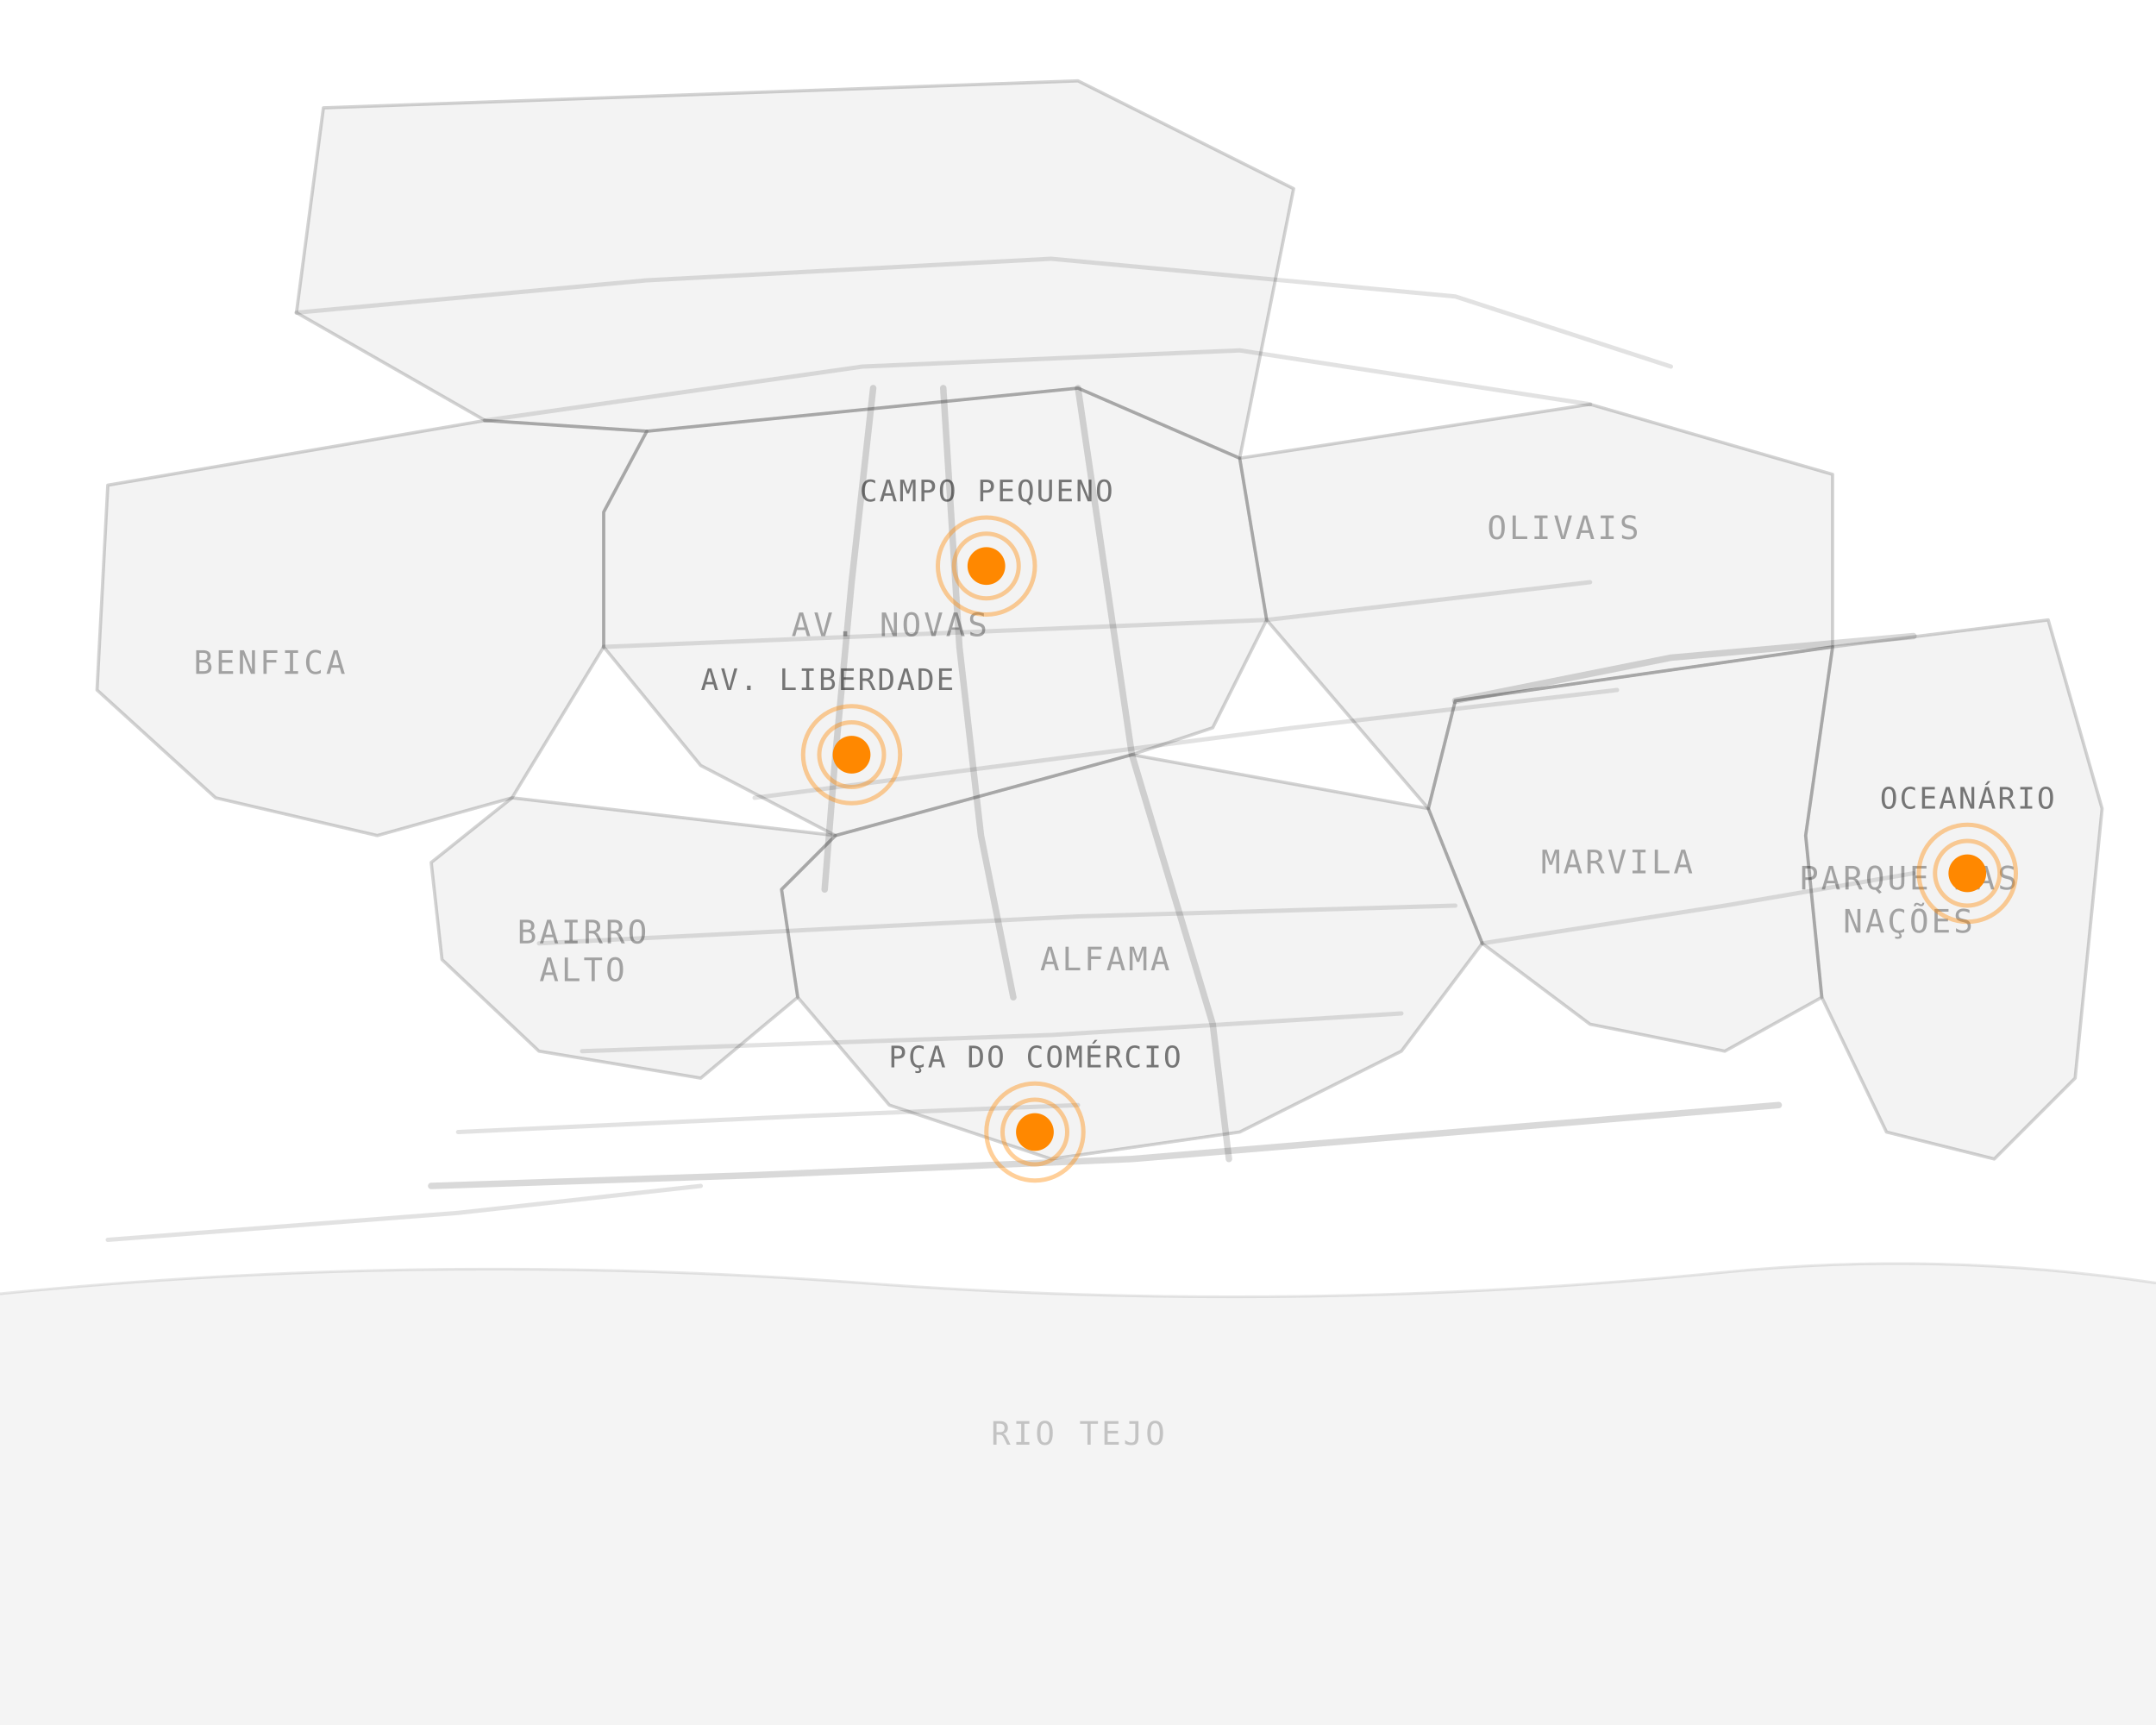
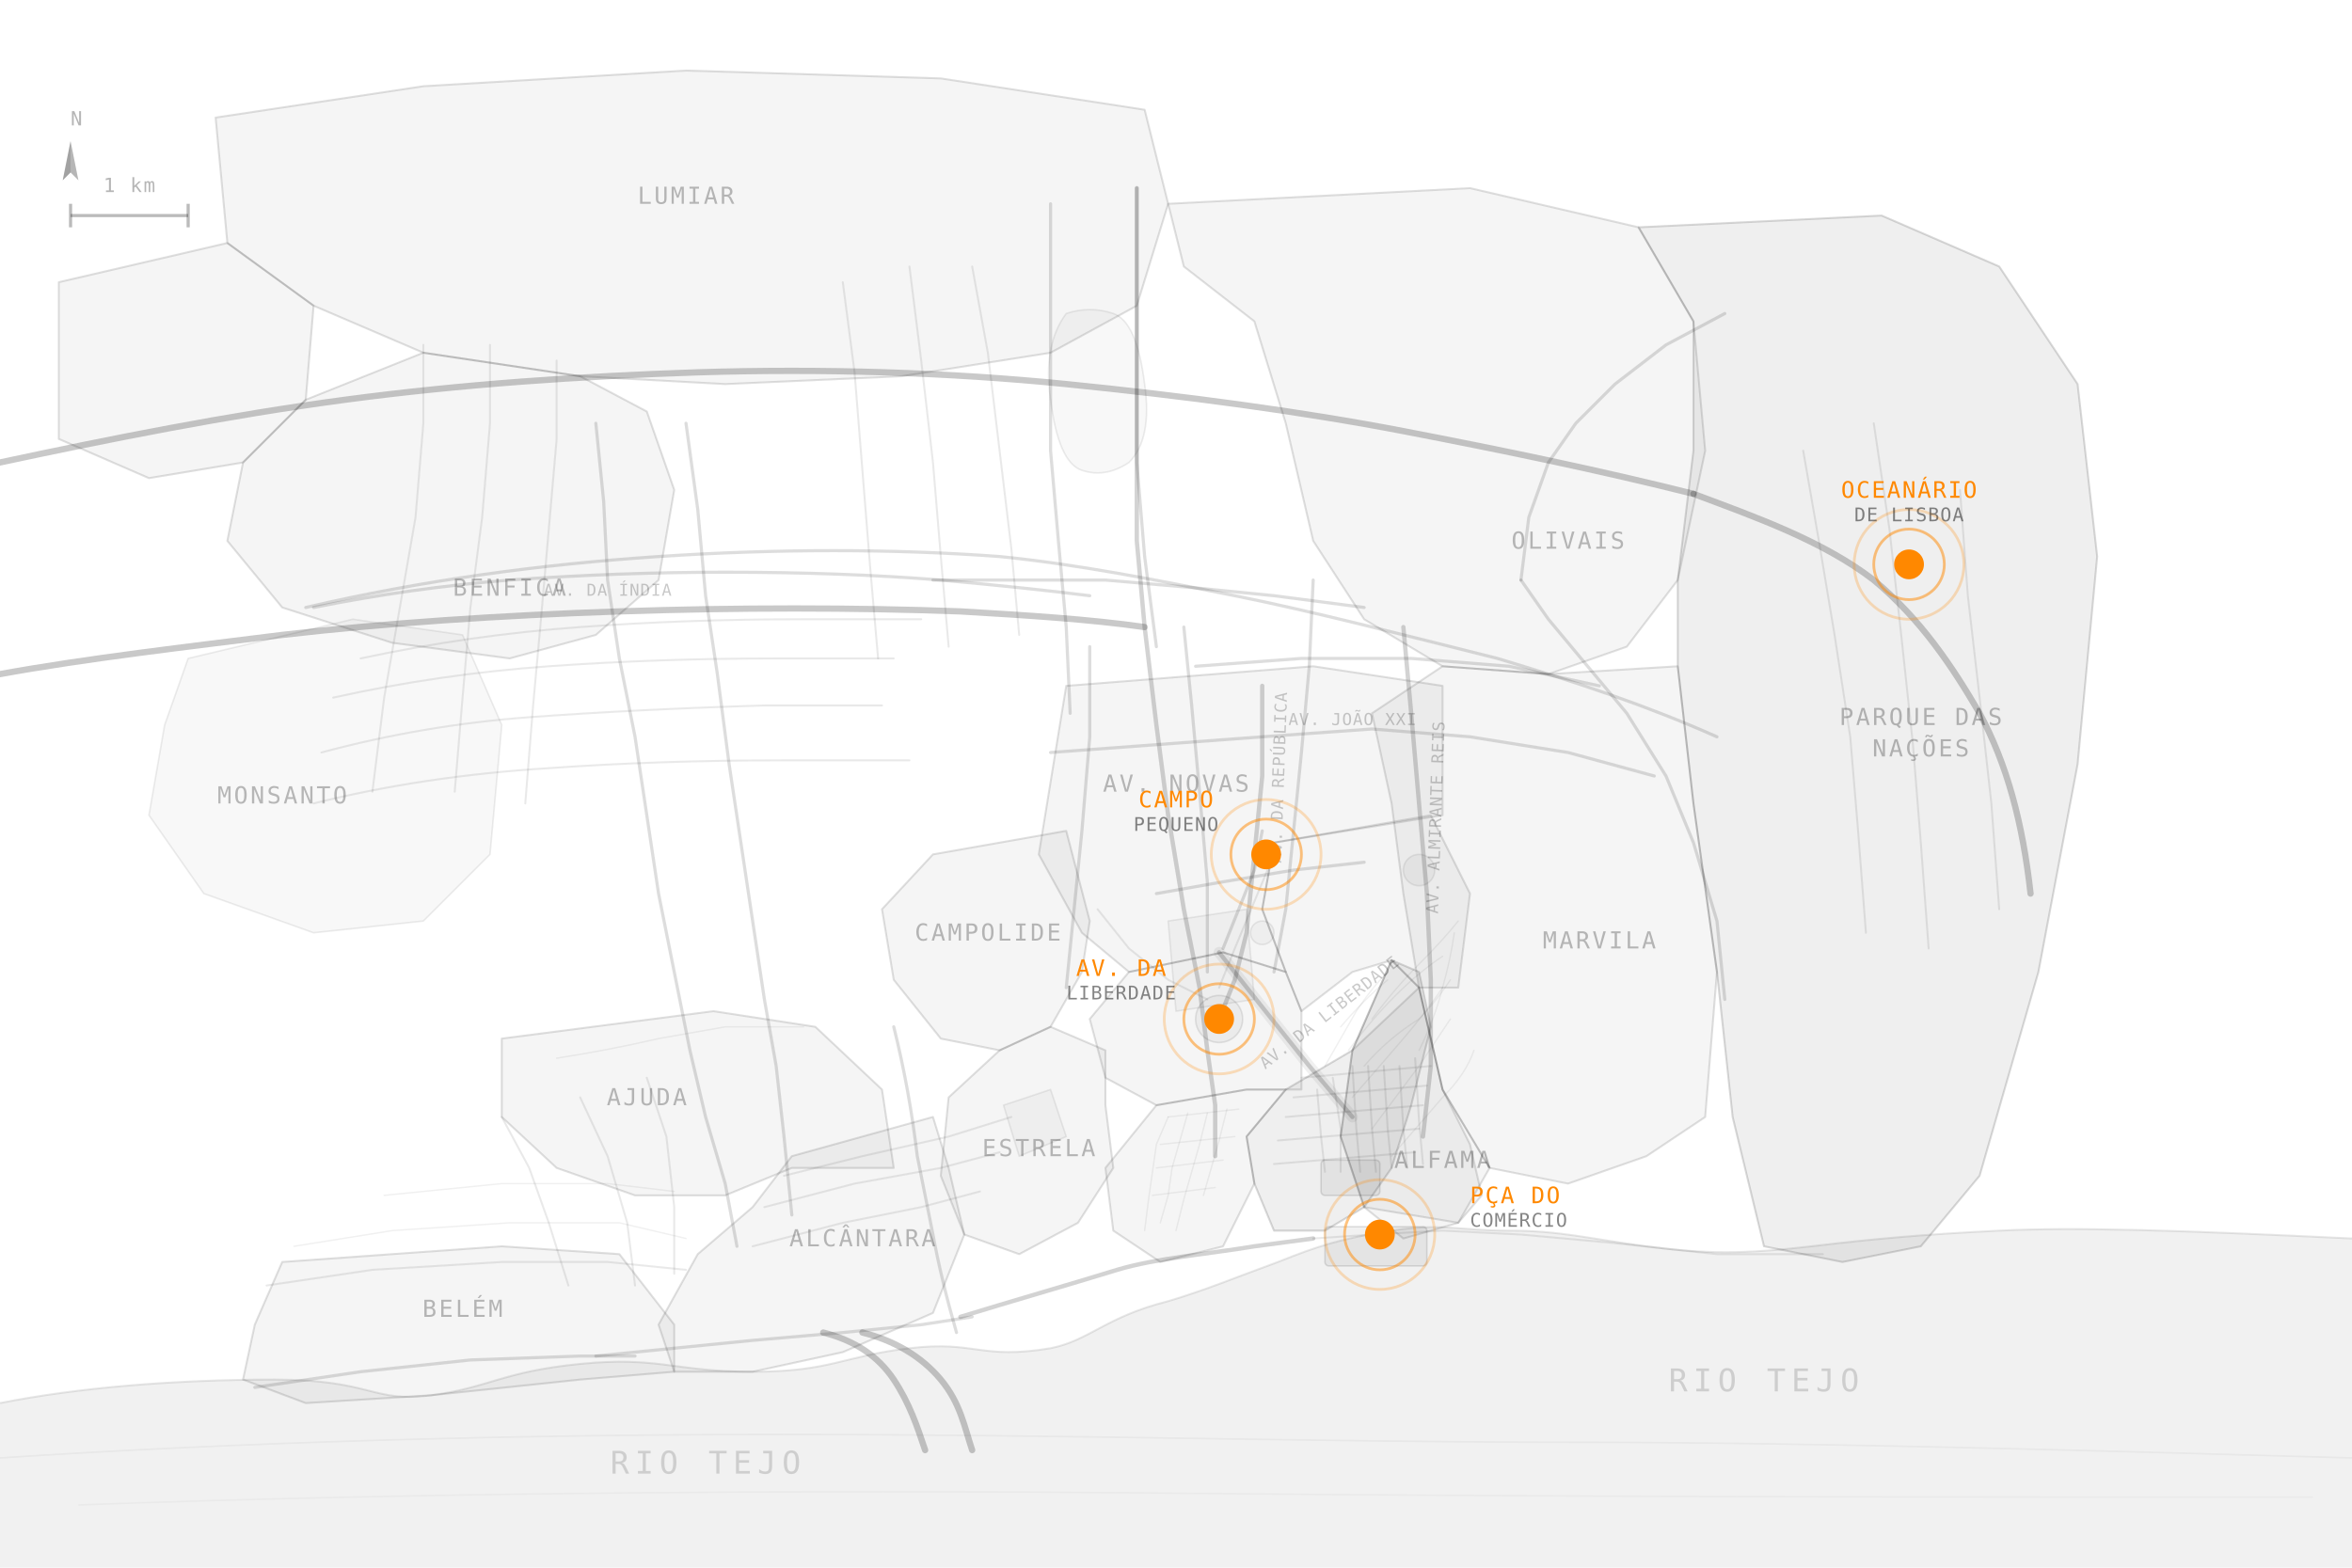
- <svg xmlns="http://www.w3.org/2000/svg" viewBox="0 0 400 320">
+ <svg xmlns="http://www.w3.org/2000/svg" viewBox="0 0 600 400">
  <defs>
    <style>
-       .water { fill: rgba(13,13,13,0.04); }
-       .district { fill: rgba(13,13,13,0.05); stroke: rgba(13,13,13,0.18); stroke-width: 0.6; stroke-linejoin: round; }
-       .road { fill: none; stroke: rgba(13,13,13,0.12); stroke-width: 0.8; stroke-linecap: round; }
-       .road-main { fill: none; stroke: rgba(13,13,13,0.16); stroke-width: 1.2; stroke-linecap: round; }
-       .river { fill: rgba(13,13,13,0.06); }
-       .label { font-family: 'DM Mono', monospace; font-size: 6px; fill: rgba(13,13,13,0.35); letter-spacing: 0.08em; }
-       .dot-pulse { fill: #FF8800; }
-       .dot-ring { fill: none; stroke: #FF8800; stroke-width: 0.8; opacity: 0.4; }
-       .poi-label { font-family: 'DM Mono', monospace; font-size: 5.5px; fill: rgba(13,13,13,0.55); letter-spacing: 0.06em; }
+       .water     { fill: rgba(13,13,13,0.055); }
+       .shore     { fill: none; stroke: rgba(13,13,13,0.10); stroke-width: 0.5; }
+       .district  { fill: rgba(13,13,13,0.040); stroke: rgba(13,13,13,0.13); stroke-width: 0.5; stroke-linejoin: round; }
+       .district2 { fill: rgba(13,13,13,0.065); stroke: rgba(13,13,13,0.16); stroke-width: 0.5; stroke-linejoin: round; }
+       .park      { fill: rgba(13,13,13,0.030); stroke: rgba(13,13,13,0.08); stroke-width: 0.4; stroke-linejoin: round; }
+       .square    { fill: rgba(13,13,13,0.055); stroke: rgba(13,13,13,0.12); stroke-width: 0.4; }
+       .r-hwy     { fill: none; stroke: rgba(13,13,13,0.22); stroke-width: 1.6; stroke-linecap: round; }
+       .r-main    { fill: none; stroke: rgba(13,13,13,0.18); stroke-width: 1.1; stroke-linecap: round; }
+       .r-avenue  { fill: none; stroke: rgba(13,13,13,0.14); stroke-width: 0.8; stroke-linecap: round; }
+       .r-street  { fill: none; stroke: rgba(13,13,13,0.09); stroke-width: 0.5; stroke-linecap: round; }
+       .r-minor   { fill: none; stroke: rgba(13,13,13,0.06); stroke-width: 0.35; stroke-linecap: round; }
+       .d-label   { font-family: 'DM Mono', monospace; font-size: 6px; fill: rgba(13,13,13,0.28); letter-spacing: 0.10em; text-transform: uppercase; }
+       .s-label   { font-family: 'DM Mono', monospace; font-size: 4.2px; fill: rgba(13,13,13,0.22); letter-spacing: 0.05em; }
+       .r-label   { font-family: 'DM Mono', monospace; font-size: 8px; fill: rgba(13,13,13,0.15); letter-spacing: 0.18em; }
+       .dot-o1    { fill: none; stroke: #FF8800; stroke-width: 0.7; opacity: 0.25; }
+       .dot-o2    { fill: none; stroke: #FF8800; stroke-width: 0.7; opacity: 0.50; }
+       .dot-core  { fill: #FF8800; }
+       .p-name    { font-family: 'DM Mono', monospace; font-size: 5.8px; fill: #FF8800; letter-spacing: 0.07em; }
+       .p-sub     { font-family: 'DM Mono', monospace; font-size: 4.8px; fill: rgba(13,13,13,0.50); letter-spacing: 0.05em; }
+       .north     { font-family: 'DM Mono', monospace; font-size: 5px; fill: rgba(13,13,13,0.30); letter-spacing: 0.08em; }
    </style>
  </defs>
-   <path class="river" d="M 0,240 Q 80,232 160,238 Q 240,244 320,236 Q 360,232 400,238 L 400,320 L 0,320 Z" opacity="0.7" />
-   <path fill="none" stroke="rgba(13,13,13,0.1)" stroke-width="0.5" d="M 0,240 Q 80,232 160,238 Q 240,244 320,236 Q 360,232 400,238" />
-   <path class="district" d="M 340,120 L 380,115 L 390,150 L 385,200 L 370,215 L 350,210 L 338,185 L 335,155 Z" />
-   <path class="district" d="M 270,130 L 340,120 L 335,155 L 338,185 L 320,195 L 295,190 L 275,175 L 265,150 Z" />
-   <path class="district" d="M 155,155 L 210,140 L 265,150 L 275,175 L 260,195 L 230,210 L 195,215 L 165,205 L 148,185 L 145,165 Z" />
-   <path class="district" d="M 95,148 L 155,155 L 145,165 L 148,185 L 130,200 L 100,195 L 82,178 L 80,160 Z" />
-   <path class="district" d="M 120,80 L 200,72 L 230,85 L 235,115 L 225,135 L 210,140 L 155,155 L 130,142 L 112,120 L 112,95 Z" />
-   <path class="district" d="M 20,90 L 90,78 L 120,80 L 112,95 L 112,120 L 95,148 L 70,155 L 40,148 L 18,128 Z" />
-   <path class="district" d="M 60,20 L 200,15 L 240,35 L 230,85 L 200,72 L 120,80 L 90,78 L 55,58 Z" />
-   <path class="district" d="M 230,85 L 295,75 L 340,88 L 340,120 L 270,130 L 265,150 L 235,115 Z" />
-   <path class="road-main" d="M 162,72 L 158,108 L 155,140 L 153,165" />
-   <path class="road-main" d="M 175,72 L 178,120 L 182,155 L 188,185" />
-   <path class="road-main" d="M 200,72 L 210,140 L 225,190 L 228,215" />
-   <path class="road-main" d="M 80,220 L 140,218 L 210,215 L 270,210 L 330,205" />
-   <path class="road" d="M 85,210 L 150,207 L 200,205" />
-   <path class="road" d="M 20,230 L 85,225 L 130,220" />
-   <path class="road" d="M 100,175 L 200,170 L 270,168" />
-   <path class="road" d="M 108,195 L 195,192 L 260,188" />
-   <path class="road" d="M 140,148 L 240,135 L 300,128" />
-   <path class="road" d="M 112,120 L 235,115 L 295,108" />
-   <path class="road-main" d="M 270,130 L 310,122 L 355,118" />
-   <path class="road" d="M 275,175 L 320,168 L 355,162" />
-   <path class="road" d="M 90,78 L 160,68 L 230,65 L 295,75" />
-   <path class="road" d="M 55,58 L 120,52 L 195,48 L 270,55 L 310,68" />
-   <text class="label" x="354" y="165" text-anchor="middle">PARQUE DAS</text>
-   <text class="label" x="354" y="173" text-anchor="middle">NAÇÕES</text>
-   <text class="label" x="300" y="162" text-anchor="middle">MARVILA</text>
-   <text class="label" x="205" y="180" text-anchor="middle">ALFAMA</text>
-   <text class="label" x="108" y="175" text-anchor="middle">BAIRRO</text>
-   <text class="label" x="108" y="182" text-anchor="middle">ALTO</text>
-   <text class="label" x="165" y="118" text-anchor="middle">AV. NOVAS</text>
-   <text class="label" x="50" y="125" text-anchor="middle">BENFICA</text>
-   <text class="label" x="290" y="100" text-anchor="middle">OLIVAIS</text>
-   <text class="label" x="200" y="268" text-anchor="middle" opacity="0.6">RIO TEJO</text>
-   <circle class="dot-ring" cx="365" cy="162" r="9" />
-   <circle class="dot-ring" cx="365" cy="162" r="6" />
-   <circle class="dot-pulse" cx="365" cy="162" r="3.5" />
-   <text class="poi-label" x="365" y="150" text-anchor="middle">OCEANÁRIO</text>
-   <circle class="dot-ring" cx="183" cy="105" r="9" />
-   <circle class="dot-ring" cx="183" cy="105" r="6" />
-   <circle class="dot-pulse" cx="183" cy="105" r="3.5" />
-   <text class="poi-label" x="183" y="93" text-anchor="middle">CAMPO PEQUENO</text>
-   <circle class="dot-ring" cx="192" cy="210" r="9" />
-   <circle class="dot-ring" cx="192" cy="210" r="6" />
-   <circle class="dot-pulse" cx="192" cy="210" r="3.5" />
-   <text class="poi-label" x="192" y="198" text-anchor="middle">PÇA DO COMÉRCIO</text>
-   <circle class="dot-ring" cx="158" cy="140" r="9" />
-   <circle class="dot-ring" cx="158" cy="140" r="6" />
-   <circle class="dot-pulse" cx="158" cy="140" r="3.5" />
-   <text class="poi-label" x="130" y="128" text-anchor="start">AV. LIBERDADE</text>
+   <path class="water" d="     M 0,358     C 20,354 45,352 70,352     C 95,352 95,358 110,356     C 125,354 128,350 148,348     C 168,346 172,350 192,350     C 212,350 215,346 232,344     C 249,342 250,347 268,344     C 278,342 282,336 298,332     C 308,329 315,326 326,322     C 336,318 342,316 355,314     C 368,312 372,314 385,314     C 398,314 405,316 420,318     C 435,320 445,320 462,318     C 479,316 490,315 510,314     C 530,313 558,314 600,316     L 600,400 L 0,400 Z   " />
+   <path class="shore" d="M 0,358 C 20,354 45,352 70,352 C 95,352 95,358 110,356 C 125,354 128,350 148,348 C 168,346 172,350 192,350 C 212,350 215,346 232,344 C 249,342 250,347 268,344 C 278,342 282,336 298,332 C 308,329 315,326 326,322 C 336,318 342,316 355,314 C 368,312 372,314 385,314 C 398,314 405,316 420,318 C 435,320 445,320 462,318 C 479,316 490,315 510,314 C 530,313 558,314 600,316" />
+   <path fill="none" stroke="rgba(13,13,13,0.04)" stroke-width="0.4" d="M 0,372 C 60,368 130,366 200,366 C 270,366 340,368 400,368 C 460,368 530,370 600,372" />
+   <path fill="none" stroke="rgba(13,13,13,0.03)" stroke-width="0.4" d="M 20,384 C 100,381 200,380 300,381 C 400,382 500,382 590,382" />
+   <text class="r-label" x="180" y="376" text-anchor="middle">RIO TEJO</text>
+   <text class="r-label" x="450" y="355" text-anchor="middle">RIO TEJO</text>
+   <path class="district" d="M 55,30 L 108,22 L 175,18 L 240,20 L 292,28 L 298,52 L 290,78 L 268,90 L 230,96 L 185,98 L 148,96 L 108,90 L 80,78 L 58,62 Z" />
+   <path class="district" d="M 15,72 L 58,62 L 80,78 L 78,102 L 62,118 L 38,122 L 15,112 Z" />
+   <path class="district" d="M 62,118 L 78,102 L 108,90 L 148,96 L 165,105 L 172,125 L 168,148 L 152,162 L 130,168 L 100,164 L 72,155 L 58,138 Z" />
+   <path class="district" d="M 298,52 L 375,48 L 418,58 L 432,82 L 435,115 L 428,148 L 415,165 L 395,172 L 368,170 L 348,158 L 335,138 L 328,108 L 320,82 L 302,68 Z" />
+   <path class="district2" d="M 418,58 L 480,55 L 510,68 L 530,98 L 535,142 L 530,195 L 520,248 L 505,300 L 490,318 L 470,322 L 450,318 L 442,285 L 438,248 L 432,205 L 428,170 L 428,148 L 432,115 L 432,82 Z" />
+   <path class="district" d="M 395,172 L 428,170 L 432,205 L 438,248 L 435,285 L 420,295 L 400,302 L 380,298 L 368,278 L 362,252 L 358,228 L 355,205 L 350,182 L 368,170 Z" />
+   <path class="district" d="M 362,252 L 368,278 L 380,298 L 372,312 L 358,316 L 348,308 L 342,290 L 345,268 Z" />
+   <path class="district" d="M 345,268 L 342,290 L 348,308 L 372,312 L 378,305 L 375,292 L 368,278 L 362,252 L 355,245 Z" />
+   <path class="district2" d="M 328,278 L 345,268 L 355,245 L 362,248 L 365,262 L 360,282 L 355,298 L 348,308 L 338,314 L 325,314 L 320,302 L 318,290 Z" />
+   <path class="district" d="M 295,282 L 318,278 L 328,278 L 318,290 L 320,302 L 312,318 L 296,322 L 284,314 L 282,298 Z" />
+   <path class="district" d="M 288,248 L 312,243 L 328,248 L 332,258 L 332,278 L 318,278 L 295,282 L 282,275 L 278,260 Z" />
+   <path class="district" d="M 325,215 L 365,208 L 375,228 L 372,252 L 362,252 L 355,245 L 345,248 L 332,258 L 328,248 L 322,232 Z" />
+   <path class="district" d="M 272,175 L 335,170 L 368,175 L 368,208 L 325,215 L 322,232 L 328,248 L 312,243 L 288,248 L 276,238 L 265,218 Z" />
+   <path class="district" d="M 238,218 L 272,212 L 278,235 L 276,248 L 268,262 L 255,268 L 240,265 L 228,250 L 225,232 Z" />
+   <path class="district" d="M 255,268 L 268,262 L 282,268 L 282,282 L 284,298 L 275,312 L 260,320 L 246,315 L 240,300 L 242,280 Z" />
+   <path class="district" d="M 202,295 L 238,285 L 242,298 L 246,315 L 238,335 L 215,345 L 192,350 L 172,350 L 168,338 L 178,320 L 192,308 Z" />
+   <path class="district" d="M 72,322 L 128,318 L 158,320 L 172,338 L 172,350 L 148,352 L 110,356 L 78,358 L 62,352 L 65,338 Z" />
+   <path class="district" d="M 128,265 L 182,258 L 208,262 L 225,278 L 228,298 L 202,298 L 185,305 L 162,305 L 142,298 L 128,285 Z" />
+   <path class="park" d="M 298,235 L 318,232 L 320,255 L 300,258 Z" />
+   <path class="park" d="M 272,80 Q 278,78 284,80 Q 290,82 292,98 Q 294,112 288,118 Q 282,122 276,120 Q 270,118 268,102 Q 266,88 272,80 Z" />
+   <path class="park" d="M 256,282 L 268,278 L 272,290 L 260,295 Z" />
+   <path class="park" d="M 48,168 L 90,158 L 118,162 L 128,185 L 125,218 L 108,235 L 80,238 L 52,228 L 38,208 L 42,185 Z" />
+   <rect class="square" x="337" y="296" width="15" height="9" rx="1" />
+   <rect class="square" x="338" y="313" width="26" height="10" rx="1" />
+   <circle fill="rgba(13,13,13,0.04)" stroke="rgba(13,13,13,0.10)" stroke-width="0.4" cx="311" cy="260" r="6" />
+   <circle fill="rgba(13,13,13,0.04)" stroke="rgba(13,13,13,0.08)" stroke-width="0.4" cx="362" cy="222" r="4" />
+   <circle fill="rgba(13,13,13,0.03)" stroke="rgba(13,13,13,0.08)" stroke-width="0.4" cx="322" cy="238" r="3" />
+   <path class="r-hwy" d="M 0,118 C 28,112 58,106 88,102 C 118,98 148,96 178,95 C 210,94 242,95 272,98 C 302,101 332,105 358,110 C 384,115 408,120 432,126" />
+   <path class="r-hwy" d="M 0,172 C 22,168 48,165 72,162 C 98,159 128,157 158,156 C 188,155 218,155 245,156 C 262,157 278,158 292,160" />
+   <path class="r-hwy" d="M 432,126 C 448,132 465,138 478,148 C 490,158 498,170 505,182 C 512,195 516,210 518,228" />
+   <path class="r-hwy" d="M 220,340 C 228,342 235,346 240,352 C 245,358 246,364 248,370" />
+   <path class="r-hwy" d="M 210,340 C 218,342 224,346 228,352 C 232,358 234,364 236,370" />
+   <path class="r-main" d="M 311,243 C 318,252 326,262 334,272 L 345,285" />
+   <path fill="none" stroke="rgba(13,13,13,0.06)" stroke-width="2.8" stroke-linecap="round" d="M 311,243 C 318,252 326,262 334,272 L 345,285" />
+   <path class="r-main" d="M 322,175 L 322,198 L 320,218 L 318,238 L 315,250 L 311,260" />
+   <path class="r-main" d="M 358,160 L 360,182 L 362,205 L 364,228 L 365,250 L 365,272 L 363,290" />
+   <path class="r-avenue" d="M 335,148 L 334,170 L 332,192 L 330,212 L 328,232 L 325,248" />
+   <path class="r-avenue" d="M 268,192 L 295,190 L 322,188 L 350,186 L 375,188 L 400,192 L 422,198" />
+   <path class="r-avenue" d="M 302,160 L 304,180 L 306,202 L 308,225 L 308,248" />
+   <path class="r-avenue" d="M 312,242 L 316,232 L 320,222 L 322,212" />
+   <path class="r-avenue" d="M 295,228 L 312,225 L 330,222 L 348,220" />
+   <path class="r-street" d="M 311,252 L 315,242 L 320,230 L 325,218" />
+   <path class="r-street" d="M 308,255 L 298,250 L 288,242 L 280,232" />
+   <path class="r-avenue" d="M 278,165 L 278,188 L 276,212 L 274,232 L 272,252" />
+   <path class="r-main" d="M 290,48 L 290,78 L 290,108 L 290,138 L 292,160 L 295,185 L 298,208 L 302,232 L 306,252 L 308,268 L 310,282 L 310,295" />
+   <path class="r-avenue" d="M 388,148 L 395,158 L 405,170 L 415,182 L 425,198 L 432,215 L 438,235 L 440,255" />
+   <path class="r-avenue" d="M 78,155 C 108,148 138,144 168,142 C 198,140 228,140 255,142 C 275,144 295,148 315,152 C 335,156 358,162 382,168 C 402,174 420,180 438,188" />
+   <path class="r-avenue" d="M 238,148 L 258,148 L 282,148 L 305,150 L 325,152 L 348,155" />
+   <path class="r-avenue" d="M 305,170 L 332,168 L 360,168 L 385,170 L 408,175" />
+   <path class="r-street" d="M 338,299 L 337,290 L 336,278" />
+   <path class="r-street" d="M 342,299 L 342,288 L 340,275" />
+   <path class="r-street" d="M 347,299 L 346,288 L 345,272" />
+   <path class="r-street" d="M 351,299 L 350,288 L 349,272" />
+   <path class="r-street" d="M 355,298 L 354,288 L 353,272" />
+   <path class="r-street" d="M 359,298 L 358,288 L 357,272" />
+   <path class="r-street" d="M 363,297 L 362,286 L 361,270" />
+   <path class="r-street" d="M 332,275 L 365,272" />
+   <path class="r-street" d="M 330,280 L 364,277" />
+   <path class="r-street" d="M 328,285 L 363,282" />
+   <path class="r-street" d="M 326,291 L 362,288" />
+   <path class="r-street" d="M 325,297 L 361,294" />
+   <path class="r-minor" d="M 348,272 Q 354,265 362,260 Q 366,256 370,250" />
+   <path class="r-minor" d="M 345,280 Q 352,272 358,265 Q 364,258 368,252" />
+   <path class="r-minor" d="M 350,288 Q 356,280 362,272 Q 366,266 370,260" />
+   <path class="r-minor" d="M 355,295 Q 362,287 368,280 Q 374,274 376,268" />
+   <path class="r-minor" d="M 344,268 Q 350,260 356,254 Q 362,248 368,244" />
+   <path class="r-minor" d="M 350,260 Q 356,252 362,246 Q 368,240 372,235" />
+   <path class="r-minor" d="M 362,268 Q 366,260 368,252 Q 370,245 371,238" />
+   <path class="r-minor" d="M 342,262 Q 348,255 354,250" />
+   <path class="r-minor" d="M 338,272 Q 342,265 346,258 Q 350,252 354,248" />
+   <path class="r-minor" d="M 298,285 L 316,283" />
+   <path class="r-minor" d="M 296,292 L 315,290" />
+   <path class="r-minor" d="M 295,298 L 312,296" />
+   <path class="r-minor" d="M 294,305 L 310,303" />
+   <path class="r-minor" d="M 298,285 L 295,292 L 294,299 L 293,306 L 292,314" />
+   <path class="r-minor" d="M 303,284 L 301,291 L 299,298 L 298,305 L 296,312" />
+   <path class="r-minor" d="M 308,284 L 306,292 L 304,299 L 302,306 L 300,314" />
+   <path class="r-minor" d="M 313,283 L 311,291 L 309,298 L 307,305" />
+   <path class="r-main" d="M 245,336 C 258,332 272,328 285,324 C 295,321 308,320 320,318 L 335,316" />
+   <path class="r-avenue" d="M 152,346 L 172,344 L 192,342 L 215,340 L 235,338 L 248,336" />
+   <path class="r-avenue" d="M 65,354 L 92,350 L 120,347 L 148,346 L 162,346" />
+   <path class="r-street" d="M 335,316 L 350,315 L 368,314 L 388,315 L 410,317 L 438,320 L 465,320" />
+   <path class="r-street" d="M 200,300 L 220,295 L 242,290 L 258,285" />
+   <path class="r-street" d="M 195,308 L 218,302 L 240,298 L 255,294" />
+   <path class="r-street" d="M 192,318 L 215,312 L 235,308 L 250,304" />
+   <path class="r-avenue" d="M 228,262 Q 232,278 234,295 L 238,315 Q 240,326 244,340" />
+   <path class="r-street" d="M 68,328 L 95,324 L 128,322 L 155,322 L 175,324" />
+   <path class="r-minor" d="M 75,318 L 100,314 L 130,312 L 158,312 L 175,316" />
+   <path class="r-minor" d="M 98,305 L 128,302 L 155,302 L 172,304" />
+   <path class="r-street" d="M 128,285 L 135,298 L 140,312 L 145,328" />
+   <path class="r-street" d="M 148,280 L 155,295 L 160,312 L 162,328" />
+   <path class="r-street" d="M 165,275 L 170,290 L 172,308 L 172,325" />
+   <path class="r-minor" d="M 142,270 Q 155,268 168,265 L 185,262 L 205,262" />
+   <path class="r-avenue" d="M 80,155 Q 105,150 130,148 Q 158,146 185,146 Q 215,146 240,148 Q 262,150 278,152" />
+   <path class="r-street" d="M 92,168 Q 120,162 148,160 Q 175,158 205,158 L 235,158" />
+   <path class="r-street" d="M 85,178 Q 112,172 140,170 Q 168,168 198,168 L 228,168" />
+   <path class="r-street" d="M 82,192 Q 108,185 135,183 Q 162,181 195,180 L 225,180" />
+   <path class="r-street" d="M 80,205 Q 108,198 140,196 Q 168,194 200,194 L 232,194" />
+   <path class="r-avenue" d="M 152,108 L 154,128 L 155,148 L 158,168 L 162,188 L 165,208 L 168,228 L 172,248 L 176,268 L 180,285 L 185,302 L 188,318" />
+   <path class="r-avenue" d="M 175,108 L 178,130 L 180,152 L 183,172 L 186,195 L 189,215 L 192,235 L 195,255 L 198,272 L 200,290 L 202,310" />
+   <path class="r-avenue" d="M 268,52 L 268,72 L 268,92 L 268,115 L 270,138 L 272,160 L 273,182" />
+   <path class="r-avenue" d="M 290,48 L 290,70 L 290,95 L 290,118 L 292,142 L 295,165" />
+   <path class="r-street" d="M 248,68 L 252,90 L 255,115 L 258,140 L 260,162" />
+   <path class="r-street" d="M 232,68 L 235,92 L 238,118 L 240,142 L 242,165" />
+   <path class="r-street" d="M 215,72 L 218,95 L 220,120 L 222,145 L 224,168" />
+   <path class="r-street" d="M 108,88 L 108,108 L 106,132 L 102,155 L 98,178 L 95,202" />
+   <path class="r-street" d="M 125,88 L 125,108 L 123,132 L 120,155 L 118,178 L 116,202" />
+   <path class="r-street" d="M 142,92 L 142,112 L 140,135 L 138,158 L 136,180 L 134,205" />
+   <path class="r-avenue" d="M 388,148 L 390,132 L 395,118 L 402,108 L 412,98 L 425,88 L 440,80" />
+   <path class="r-street" d="M 460,115 L 464,138 L 468,162 L 472,188 L 474,212 L 476,238" />
+   <path class="r-street" d="M 478,108 L 482,135 L 485,162 L 488,190 L 490,215 L 492,242" />
+   <path class="r-street" d="M 500,125 L 502,152 L 505,178 L 508,205 L 510,232" />
+   <text class="d-label" x="490" y="185" text-anchor="middle">PARQUE DAS</text>
+   <text class="d-label" x="490" y="193" text-anchor="middle">NAÇÕES</text>
+   <text class="d-label" x="400" y="140" text-anchor="middle">OLIVAIS</text>
+   <text class="d-label" x="408" y="242" text-anchor="middle">MARVILA</text>
+   <text class="d-label" x="175" y="52" text-anchor="middle">LUMIAR</text>
+   <text class="d-label" x="130" y="152" text-anchor="middle">BENFICA</text>
+   <text class="d-label" x="72" y="205" text-anchor="middle">MONSANTO</text>
+   <text class="d-label" x="300" y="202" text-anchor="middle">AV. NOVAS</text>
+   <text class="d-label" x="252" y="240" text-anchor="middle">CAMPOLIDE</text>
+   <text class="d-label" x="265" y="295" text-anchor="middle">ESTRELA</text>
+   <text class="d-label" x="220" y="318" text-anchor="middle">ALCÂNTARA</text>
+   <text class="d-label" x="118" y="336" text-anchor="middle">BELÉM</text>
+   <text class="d-label" x="165" y="282" text-anchor="middle">AJUDA</text>
+   <text class="d-label" x="368" y="298" text-anchor="middle">ALFAMA</text>
+   <text class="s-label" transform="rotate(-38,328,265)" x="319" y="268">AV. DA LIBERDADE</text>
+   <text class="s-label" transform="rotate(-88,362,228)" x="357" y="233">AV. ALMIRANTE REIS</text>
+   <text class="s-label" transform="rotate(-88,320,215)" x="315" y="222">AV. DA REPÚBLICA</text>
+   <text class="s-label" x="345" y="185" text-anchor="middle">AV. JOÃO XXI</text>
+   <text class="s-label" x="155" y="152" text-anchor="middle">AV. DA ÍNDIA</text>
+   <text class="north" x="18" y="32">N</text>
+   <path fill="rgba(13,13,13,0.30)" d="M 18,36 L 16,46 L 18,44 L 20,46 Z" />
+   <path fill="rgba(13,13,13,0.12)" d="M 18,44 L 16,46 L 18,36 Z" />
+   <line x1="18" y1="55" x2="48" y2="55" stroke="rgba(13,13,13,0.28)" stroke-width="0.8" />
+   <line x1="18" y1="52" x2="18" y2="58" stroke="rgba(13,13,13,0.28)" stroke-width="0.8" />
+   <line x1="48" y1="52" x2="48" y2="58" stroke="rgba(13,13,13,0.28)" stroke-width="0.8" />
+   <text class="north" x="33" y="49" text-anchor="middle">1 km</text>
+   <circle class="dot-o1" cx="487" cy="144" r="14" />
+   <circle class="dot-o2" cx="487" cy="144" r="9" />
+   <circle class="dot-core" cx="487" cy="144" r="3.8" />
+   <text class="p-name" x="487" y="127" text-anchor="middle">OCEANÁRIO</text>
+   <text class="p-sub" x="487" y="133" text-anchor="middle">DE LISBOA</text>
+   <circle class="dot-o1" cx="323" cy="218" r="14" />
+   <circle class="dot-o2" cx="323" cy="218" r="9" />
+   <circle class="dot-core" cx="323" cy="218" r="3.8" />
+   <text class="p-name" x="300" y="206" text-anchor="middle">CAMPO</text>
+   <text class="p-sub" x="300" y="212" text-anchor="middle">PEQUENO</text>
+   <circle class="dot-o1" cx="352" cy="315" r="14" />
+   <circle class="dot-o2" cx="352" cy="315" r="9" />
+   <circle class="dot-core" cx="352" cy="315" r="3.8" />
+   <text class="p-name" x="375" y="307" text-anchor="start">PÇA DO</text>
+   <text class="p-sub" x="375" y="313" text-anchor="start">COMÉRCIO</text>
+   <circle class="dot-o1" cx="311" cy="260" r="14" />
+   <circle class="dot-o2" cx="311" cy="260" r="9" />
+   <circle class="dot-core" cx="311" cy="260" r="3.8" />
+   <text class="p-name" x="286" y="249" text-anchor="middle">AV. DA</text>
+   <text class="p-sub" x="286" y="255" text-anchor="middle">LIBERDADE</text>
</svg>
